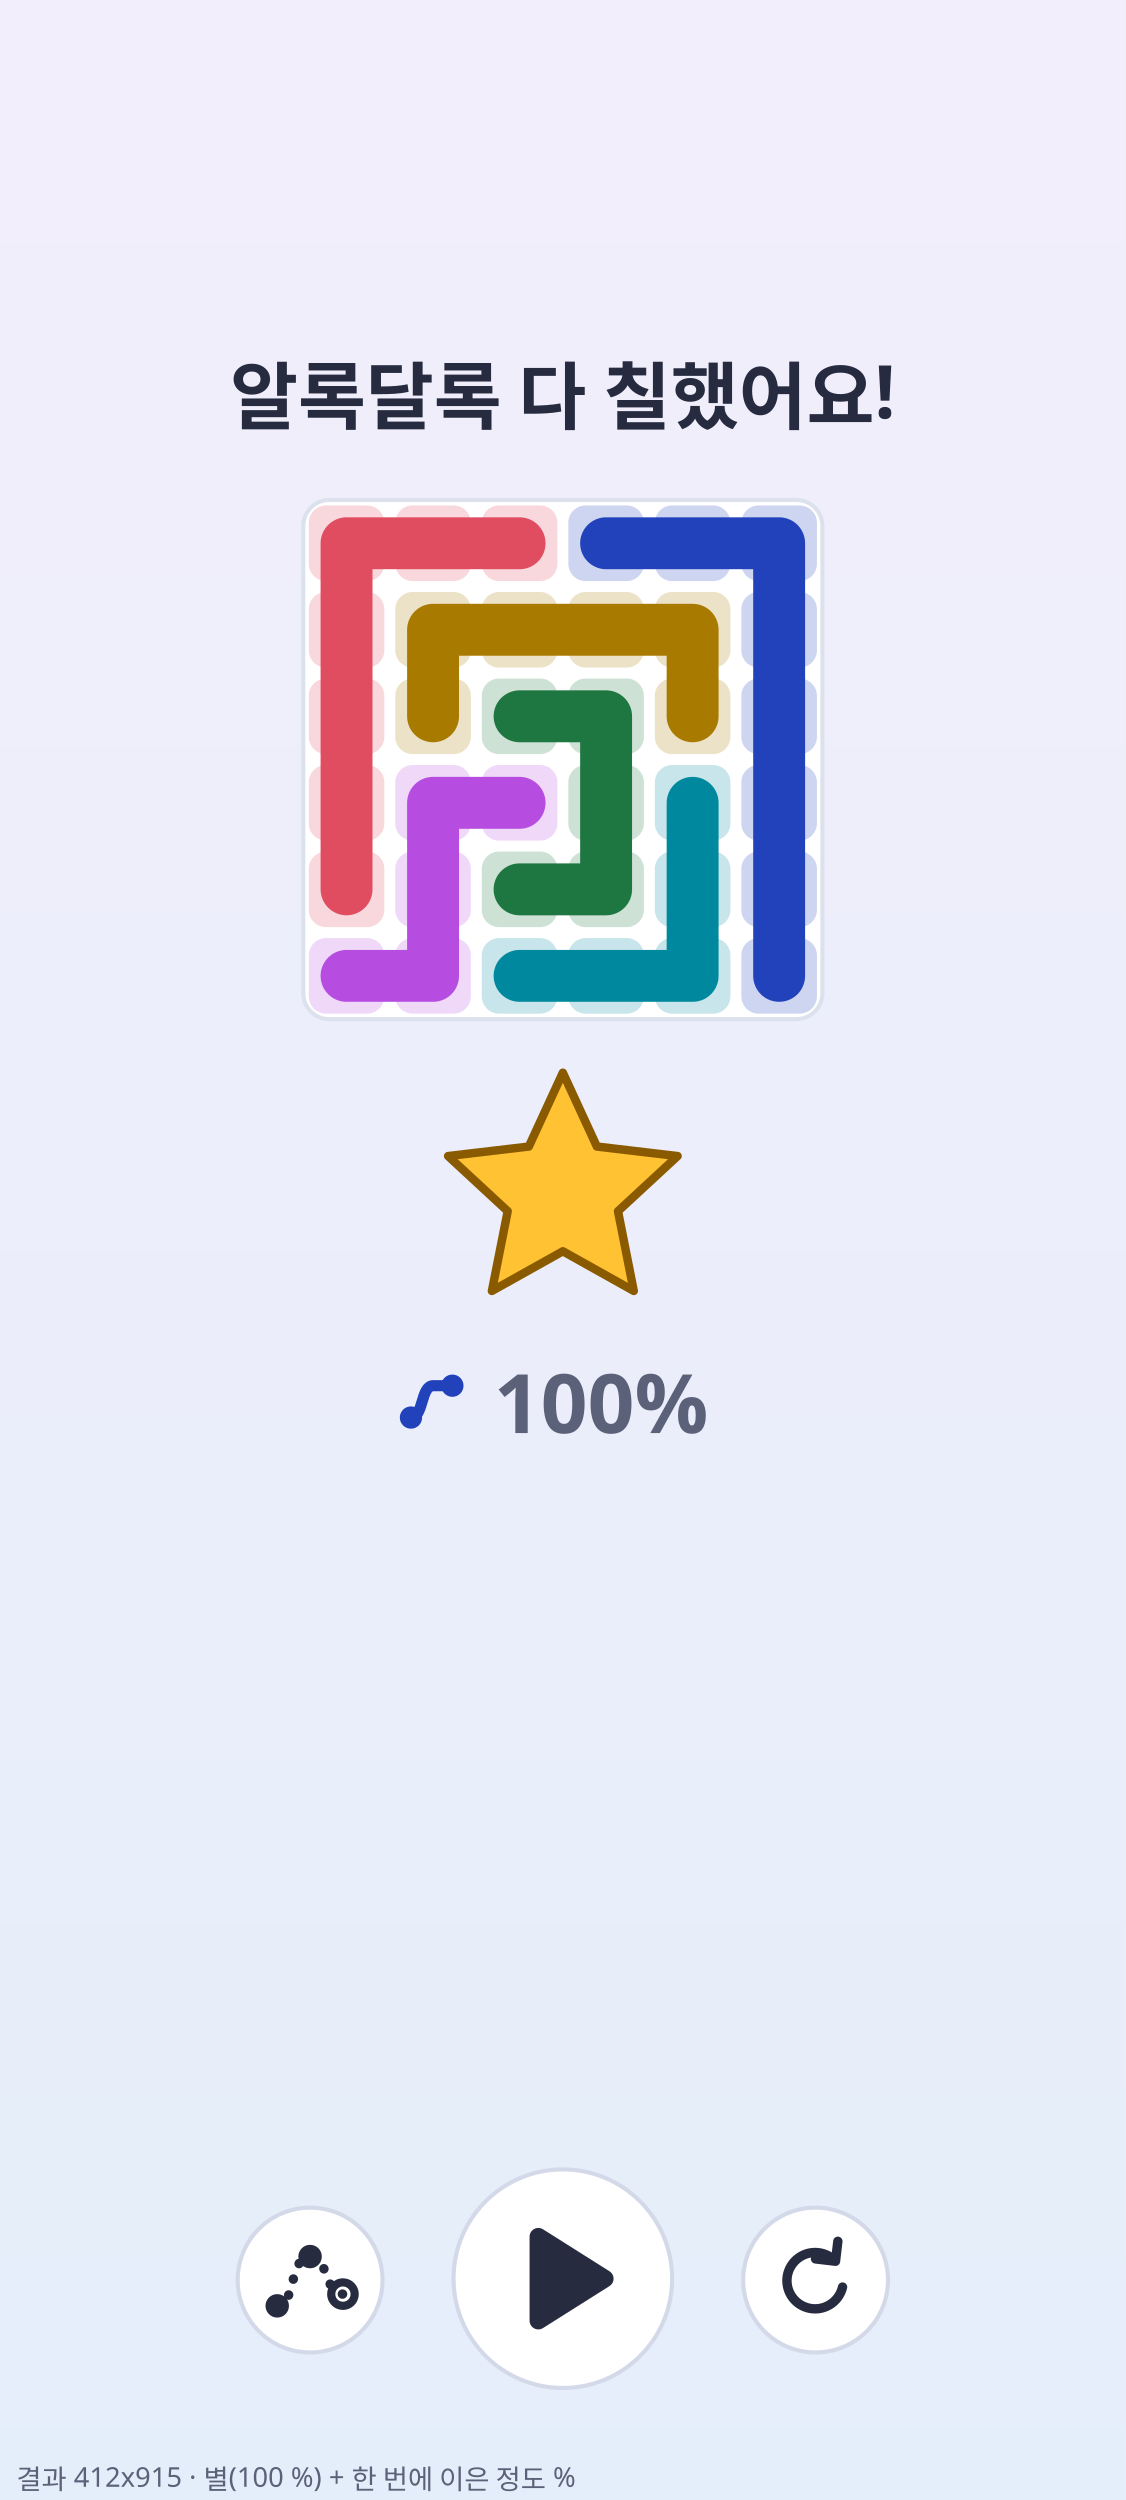
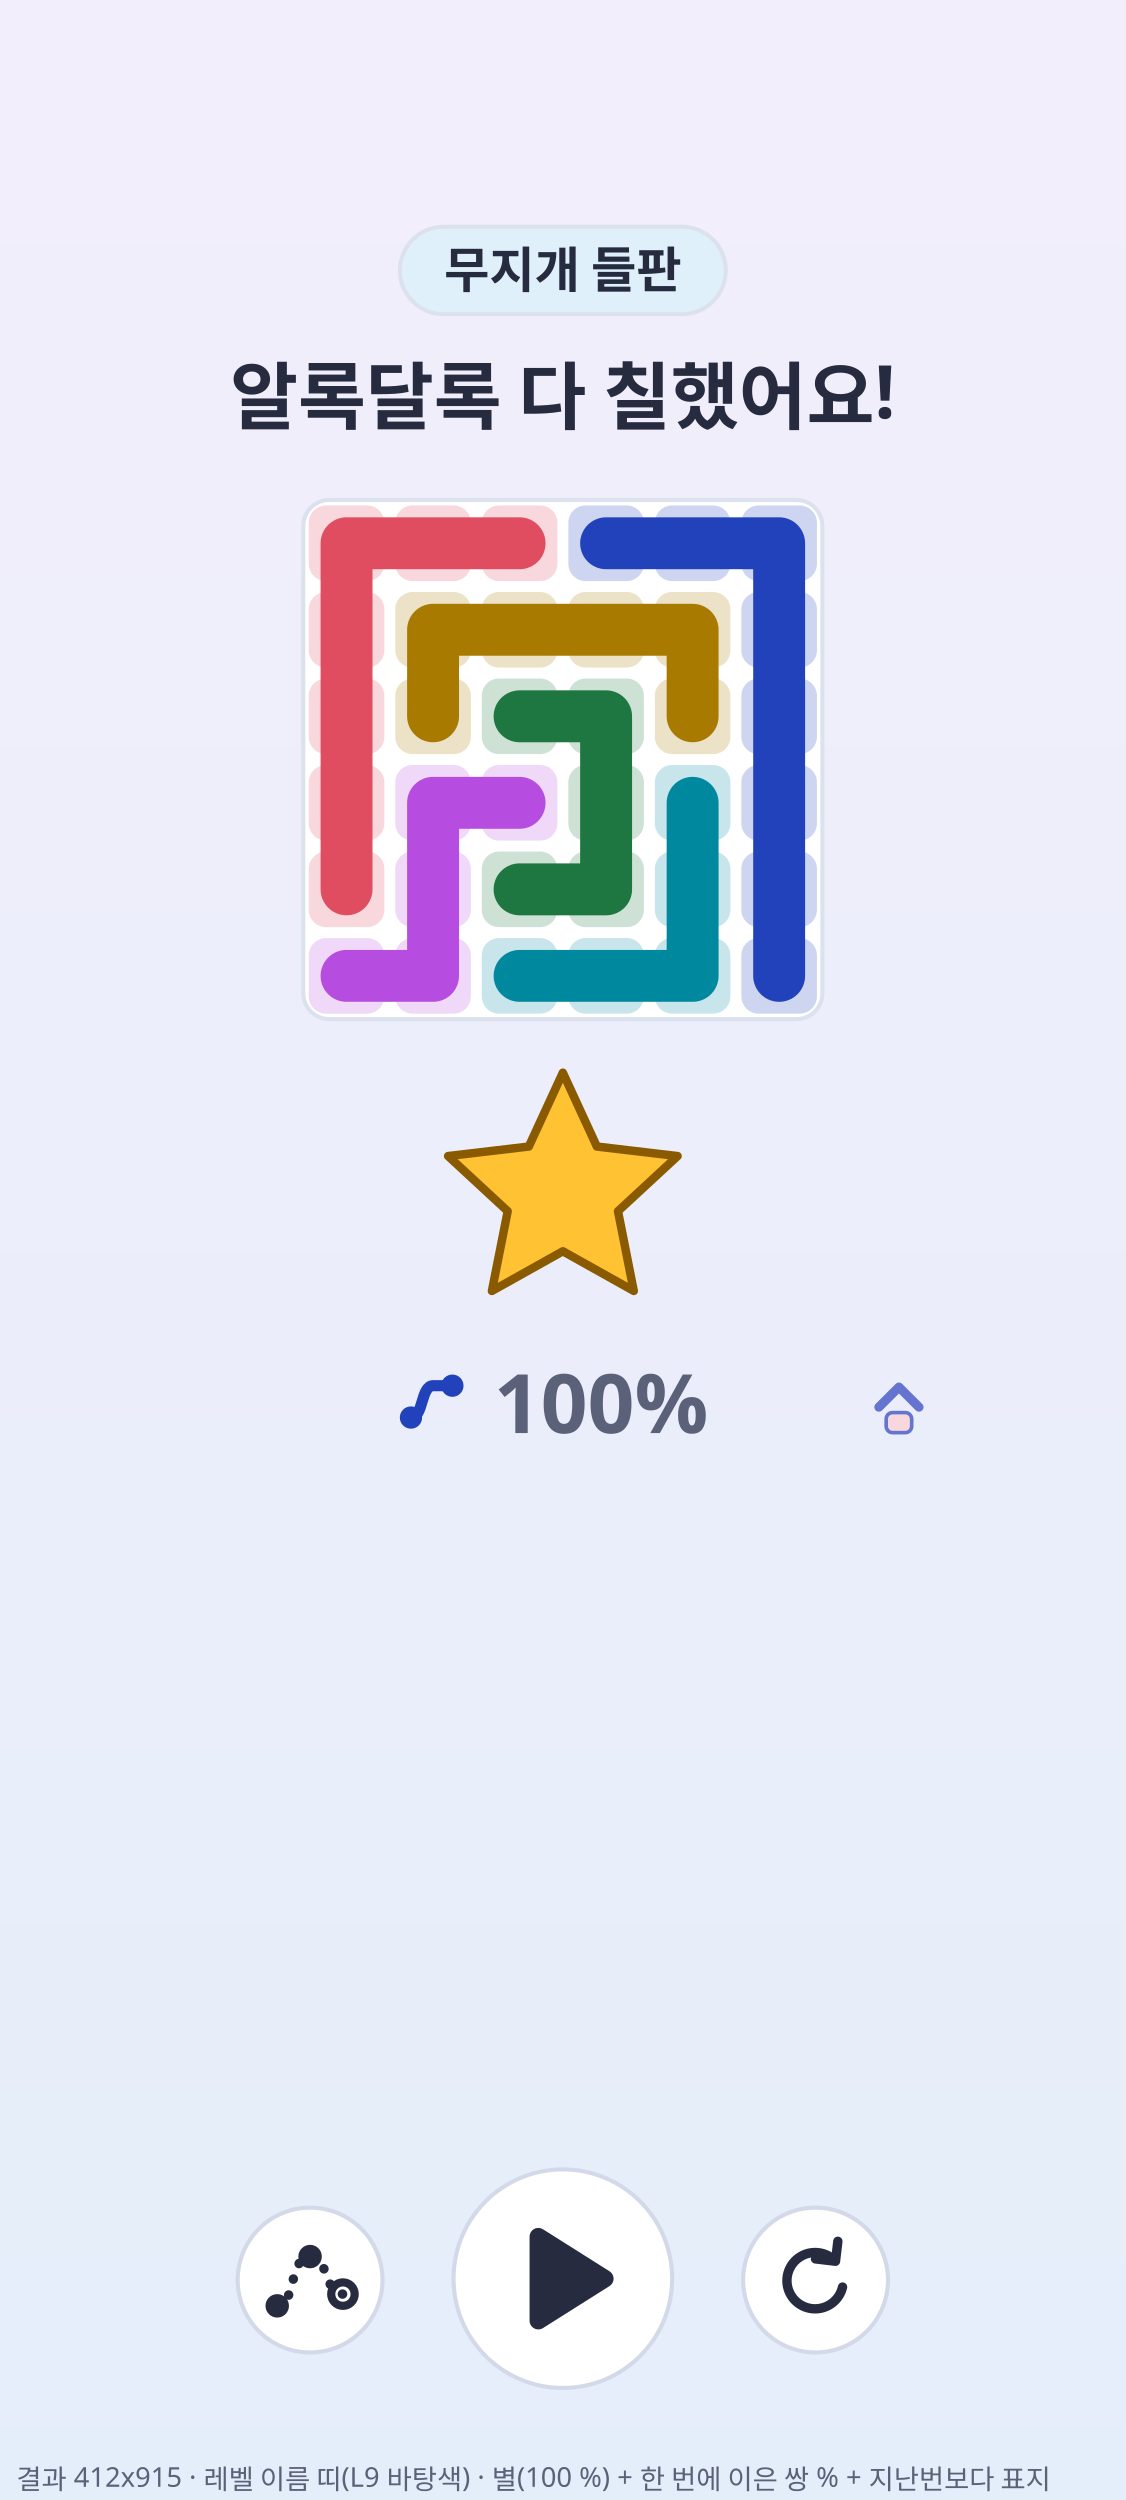
<svg xmlns="http://www.w3.org/2000/svg" width="412" height="915" viewBox="0 0 412 915" font-family="system-ui, sans-serif">
  <defs>
    <linearGradient id="bg" x1="0" y1="0" x2="0" y2="1">
      <stop offset="0" stop-color="#F3EEFB" />
      <stop offset="1" stop-color="#E4EEFA" />
    </linearGradient>
  </defs>
  <rect width="412" height="915" fill="url(#bg)" />
  <rect x="111" y="183" width="190" height="190" rx="9.5" fill="#FFFFFF" stroke="#DCE1EE" stroke-width="1.5" />
  <rect x="113" y="185" width="27.667" height="27.667" rx="6.333" fill="#F8D8DC" />
  <rect x="144.667" y="185" width="27.667" height="27.667" rx="6.333" fill="#F8D8DC" />
  <rect x="176.333" y="185" width="27.667" height="27.667" rx="6.333" fill="#F8D8DC" />
  <rect x="208" y="185" width="27.667" height="27.667" rx="6.333" fill="#CED5F0" />
  <rect x="239.667" y="185" width="27.667" height="27.667" rx="6.333" fill="#CED5F0" />
  <rect x="271.333" y="185" width="27.667" height="27.667" rx="6.333" fill="#CED5F0" />
  <rect x="113" y="216.667" width="27.667" height="27.667" rx="6.333" fill="#F8D8DC" />
  <rect x="144.667" y="216.667" width="27.667" height="27.667" rx="6.333" fill="#ECE2C7" />
  <rect x="176.333" y="216.667" width="27.667" height="27.667" rx="6.333" fill="#ECE2C7" />
  <rect x="208" y="216.667" width="27.667" height="27.667" rx="6.333" fill="#ECE2C7" />
  <rect x="239.667" y="216.667" width="27.667" height="27.667" rx="6.333" fill="#ECE2C7" />
  <rect x="271.333" y="216.667" width="27.667" height="27.667" rx="6.333" fill="#CED5F0" />
  <rect x="113" y="248.333" width="27.667" height="27.667" rx="6.333" fill="#F8D8DC" />
  <rect x="144.667" y="248.333" width="27.667" height="27.667" rx="6.333" fill="#ECE2C7" />
  <rect x="176.333" y="248.333" width="27.667" height="27.667" rx="6.333" fill="#CEE1D5" />
  <rect x="208" y="248.333" width="27.667" height="27.667" rx="6.333" fill="#CEE1D5" />
  <rect x="239.667" y="248.333" width="27.667" height="27.667" rx="6.333" fill="#ECE2C7" />
  <rect x="271.333" y="248.333" width="27.667" height="27.667" rx="6.333" fill="#CED5F0" />
  <rect x="113" y="280" width="27.667" height="27.667" rx="6.333" fill="#F8D8DC" />
  <rect x="144.667" y="280" width="27.667" height="27.667" rx="6.333" fill="#EFD8F8" />
  <rect x="176.333" y="280" width="27.667" height="27.667" rx="6.333" fill="#EFD8F8" />
  <rect x="208" y="280" width="27.667" height="27.667" rx="6.333" fill="#CEE1D5" />
  <rect x="239.667" y="280" width="27.667" height="27.667" rx="6.333" fill="#C7E5EA" />
  <rect x="271.333" y="280" width="27.667" height="27.667" rx="6.333" fill="#CED5F0" />
  <rect x="113" y="311.667" width="27.667" height="27.667" rx="6.333" fill="#F8D8DC" />
  <rect x="144.667" y="311.667" width="27.667" height="27.667" rx="6.333" fill="#EFD8F8" />
  <rect x="176.333" y="311.667" width="27.667" height="27.667" rx="6.333" fill="#CEE1D5" />
  <rect x="208" y="311.667" width="27.667" height="27.667" rx="6.333" fill="#CEE1D5" />
  <rect x="239.667" y="311.667" width="27.667" height="27.667" rx="6.333" fill="#C7E5EA" />
  <rect x="271.333" y="311.667" width="27.667" height="27.667" rx="6.333" fill="#CED5F0" />
  <rect x="113" y="343.333" width="27.667" height="27.667" rx="6.333" fill="#EFD8F8" />
  <rect x="144.667" y="343.333" width="27.667" height="27.667" rx="6.333" fill="#EFD8F8" />
  <rect x="176.333" y="343.333" width="27.667" height="27.667" rx="6.333" fill="#C7E5EA" />
  <rect x="208" y="343.333" width="27.667" height="27.667" rx="6.333" fill="#C7E5EA" />
  <rect x="239.667" y="343.333" width="27.667" height="27.667" rx="6.333" fill="#C7E5EA" />
  <rect x="271.333" y="343.333" width="27.667" height="27.667" rx="6.333" fill="#CED5F0" />
  <polyline points="190.167,198.833 158.5,198.833 126.833,198.833 126.833,230.5 126.833,262.167 126.833,293.833 126.833,325.5" fill="none" stroke="#E04D61" stroke-width="19" stroke-linecap="round" stroke-linejoin="round" />
  <polyline points="221.833,198.833 253.5,198.833 285.167,198.833 285.167,230.5 285.167,262.167 285.167,293.833 285.167,325.5 285.167,357.167" fill="none" stroke="#2142BA" stroke-width="19" stroke-linecap="round" stroke-linejoin="round" />
  <polyline points="158.5,262.167 158.5,230.5 190.167,230.5 221.833,230.5 253.5,230.5 253.5,262.167" fill="none" stroke="#A87B00" stroke-width="19" stroke-linecap="round" stroke-linejoin="round" />
  <polyline points="190.167,262.167 221.833,262.167 221.833,293.833 221.833,325.5 190.167,325.5" fill="none" stroke="#1E7640" stroke-width="19" stroke-linecap="round" stroke-linejoin="round" />
  <polyline points="190.167,293.833 158.5,293.833 158.5,325.5 158.5,357.167 126.833,357.167" fill="none" stroke="#B64DE0" stroke-width="19" stroke-linecap="round" stroke-linejoin="round" />
  <polyline points="253.5,293.833 253.5,325.5 253.5,357.167 221.833,357.167 190.167,357.167" fill="none" stroke="#00899E" stroke-width="19" stroke-linecap="round" stroke-linejoin="round" />
  <text x="206" y="155" text-anchor="middle" font-size="27" font-weight="800" fill="#262B40">알록달록 다 칠했어요!</text>
  <path d="M0 -0.96 L0.282 -0.348 L0.951 -0.269 L0.457 0.188 L0.588 0.849 L0 0.52 L-0.588 0.849 L-0.457 0.188 L-0.951 -0.269 L-0.282 -0.348 Z" transform="translate(206 435) scale(44.16)" fill="#FFC233" stroke="#8A5A00" stroke-width="0.07" stroke-linejoin="round" />
  <text x="220" y="524.5" text-anchor="middle" font-size="30" font-weight="700" fill="#5B6178">100%</text>
  <g transform="translate(144 499) scale(0.583)">
    <path d="M11 34 C19 34 17 14 25 14 H37" fill="none" stroke="#2142BA" stroke-width="7" stroke-linecap="round" stroke-linejoin="round" />
    <circle cx="11" cy="34" r="7" fill="#2142BA" />
    <circle cx="37" cy="14" r="7" fill="#2142BA" />
  </g>
  <circle cx="113.5" cy="834.5" r="26.5" fill="#FFFFFF" stroke="#D3D9E8" stroke-width="1.5" />
  <g transform="translate(92.875 813.875) scale(0.859)">
    <path d="M10 35 C18 35 15 14 24 14 C32 14 30 30 38 30" fill="none" stroke="#262B40" stroke-width="4" stroke-linecap="round" stroke-dasharray="0.1 7" />
    <circle cx="10" cy="35" r="5" fill="#262B40" />
    <circle cx="24" cy="14" r="5" fill="#262B40" />
    <circle cx="38" cy="30" r="5" fill="none" stroke="#262B40" stroke-width="3.5" />
  </g>
  <circle cx="206" cy="834" r="40" fill="#FFFFFF" stroke="#D3D9E8" stroke-width="1.5" />
  <g transform="translate(175.25 803.25) scale(1.281)">
    <path d="M17 12 L36 24 L17 36 Z" fill="#262B40" stroke="#262B40" stroke-width="5" stroke-linejoin="round" />
  </g>
  <circle cx="298.5" cy="834.5" r="26.5" fill="#FFFFFF" stroke="#D3D9E8" stroke-width="1.5" />
  <g transform="translate(277.875 813.875) scale(0.859)">
    <path d="M35.5 27 A12 12 0 1 1 32 15.5" fill="none" stroke="#262B40" stroke-width="4" stroke-linecap="round" stroke-linejoin="round" />
    <path d="M33.5 7.5 L32.5 16 L24 15" fill="none" stroke="#262B40" stroke-width="4" stroke-linecap="round" stroke-linejoin="round" />
  </g>
-   <text x="6" y="911" font-size="10" fill="#5B6178">결과 412x915 · 별(100 %) + 한 번에 이은 정도 %</text>
+   <rect x="146.367" y="83" width="119.267" height="32" rx="16" fill="#E0F0FB" stroke="#DCE1EE" stroke-width="1.5" />
+   <text x="206" y="105.3" text-anchor="middle" font-size="18" font-weight="700" fill="#262B40">무지개 들판</text>
+   <g transform="translate(313 497) scale(0.667)">
+     <path d="M13 27 L24 16 L35 27" fill="none" stroke="#6474CF" stroke-width="5" stroke-linecap="round" stroke-linejoin="round" />
+     <rect x="17" y="30" width="14" height="11" rx="3.5" fill="#F8D8DC" stroke="#6474CF" stroke-width="2" />
+   </g>
+   <text x="6" y="911" font-size="10" fill="#5B6178">결과 412x915 · 레벨 이름 띠(L9 바탕색) · 별(100 %) + 한 번에 이은 쌍 % + 지난번보다 표지</text>
</svg>
